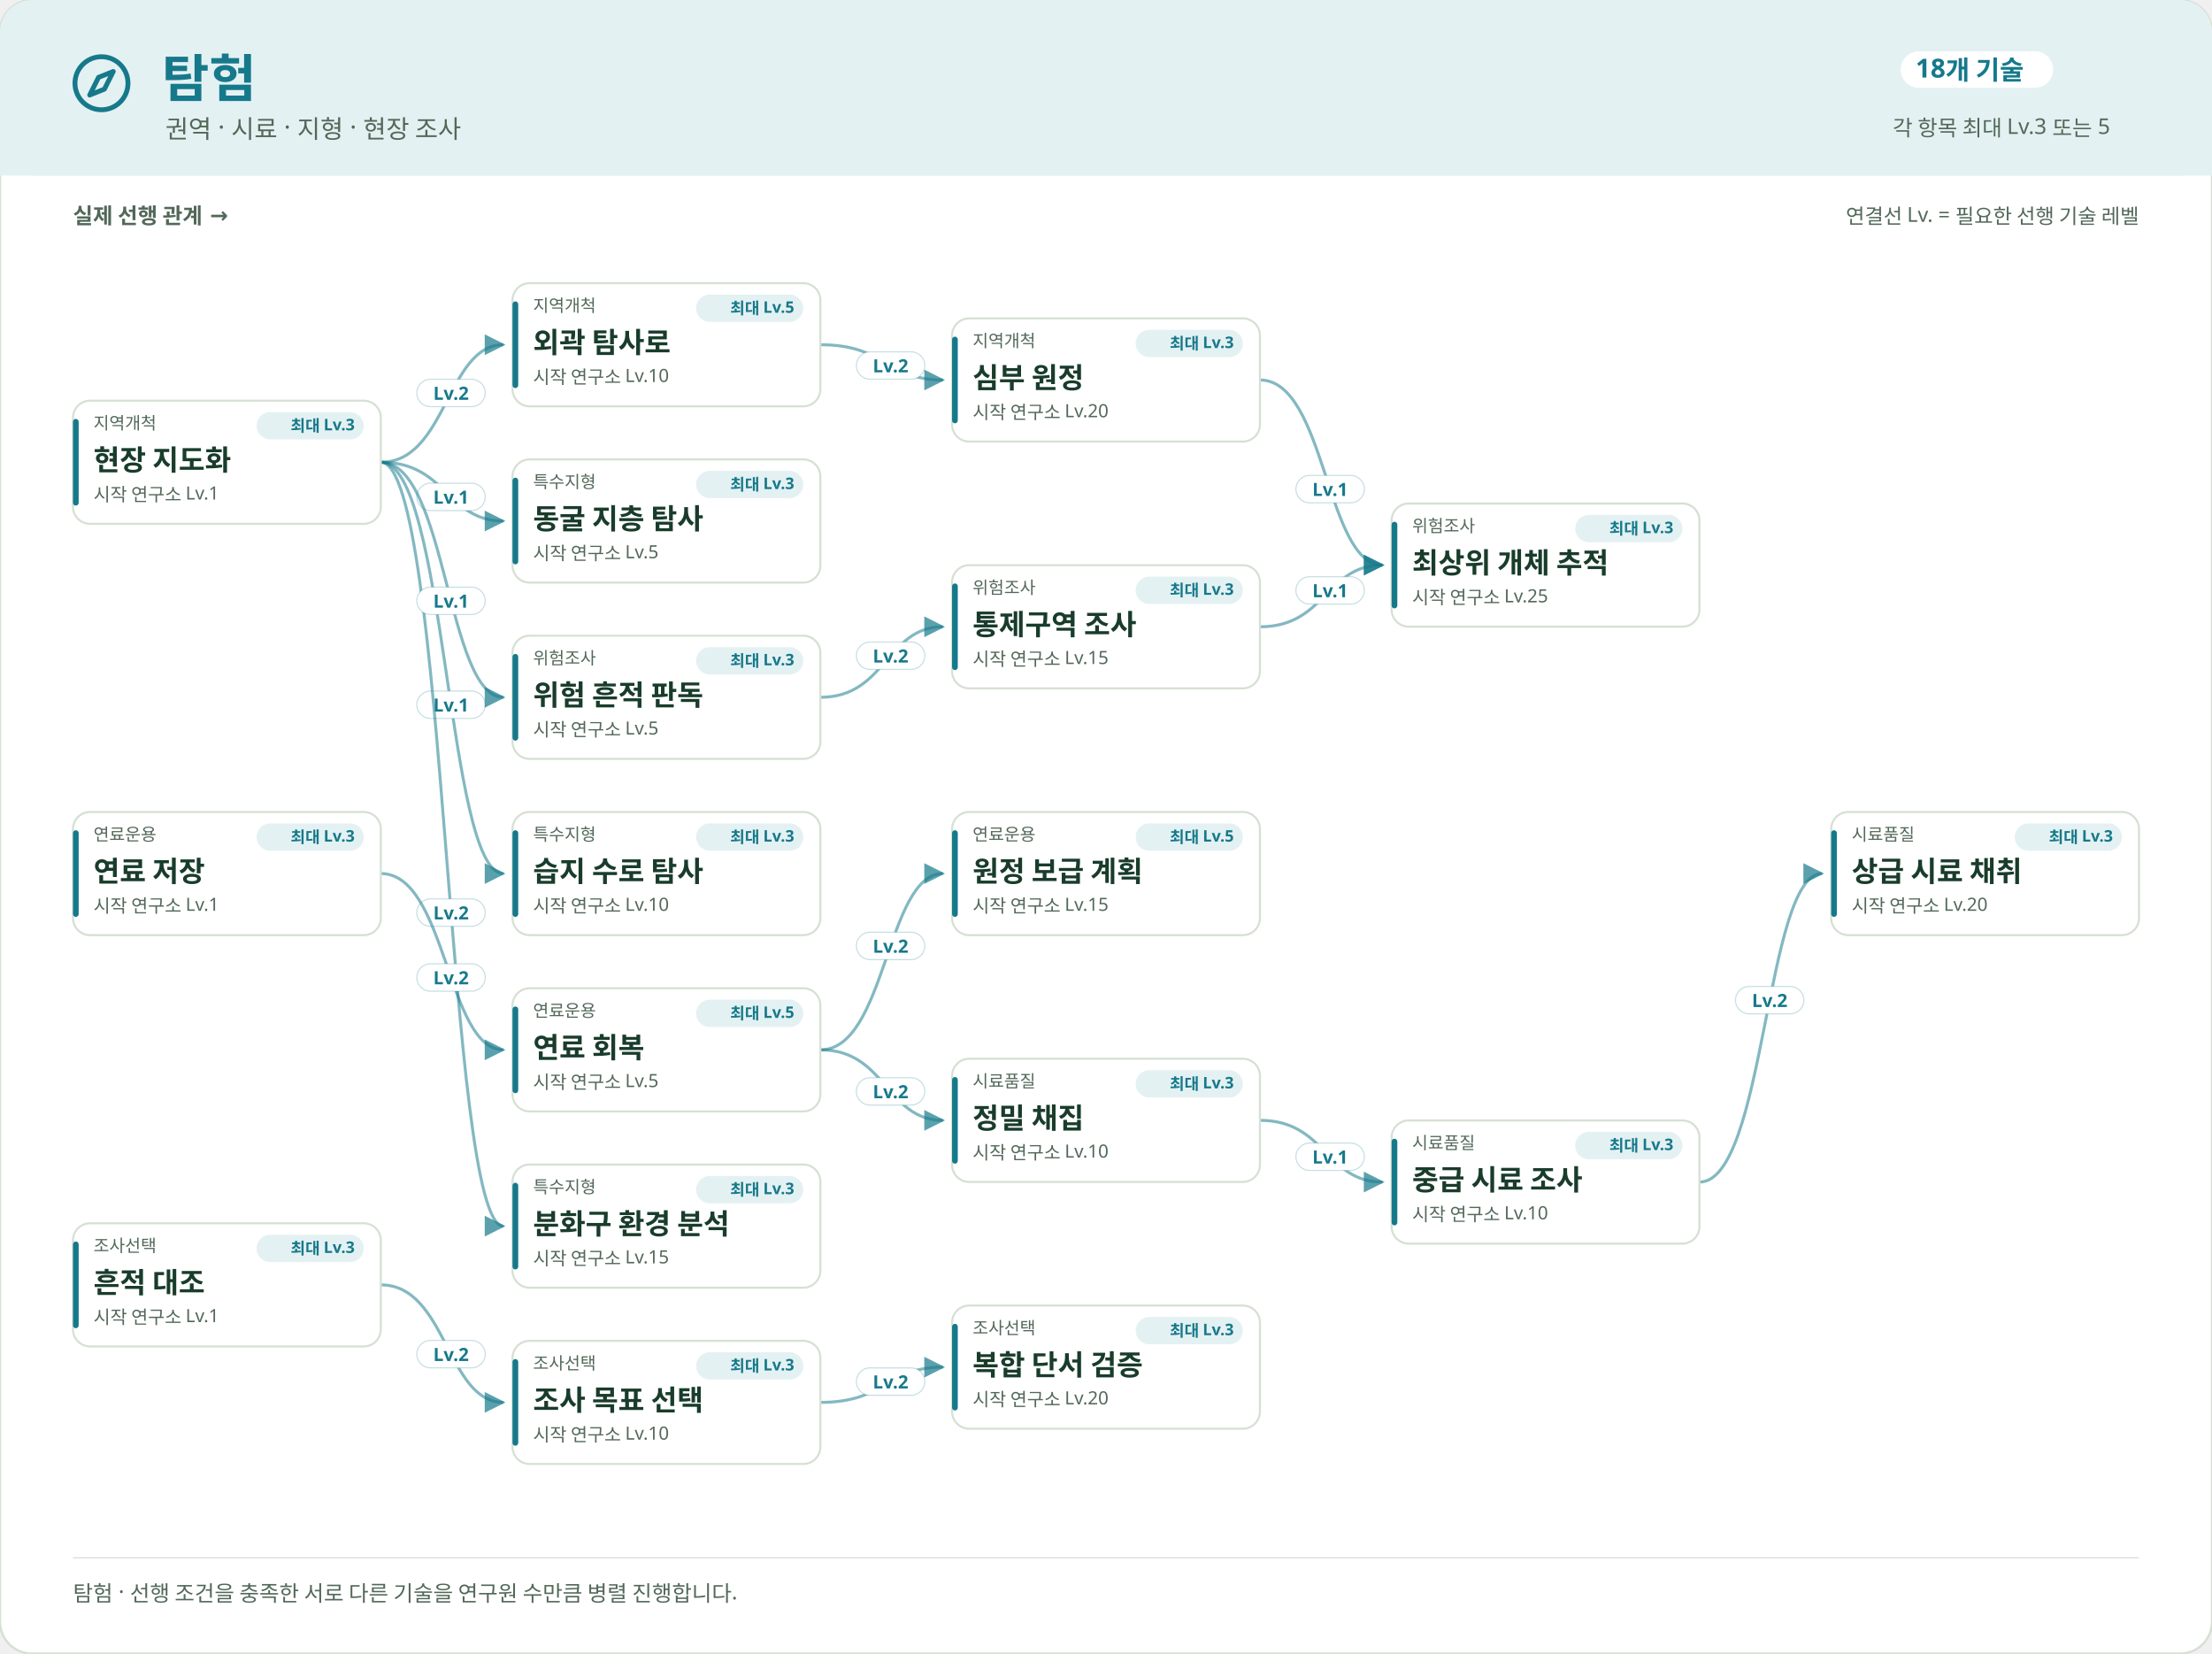
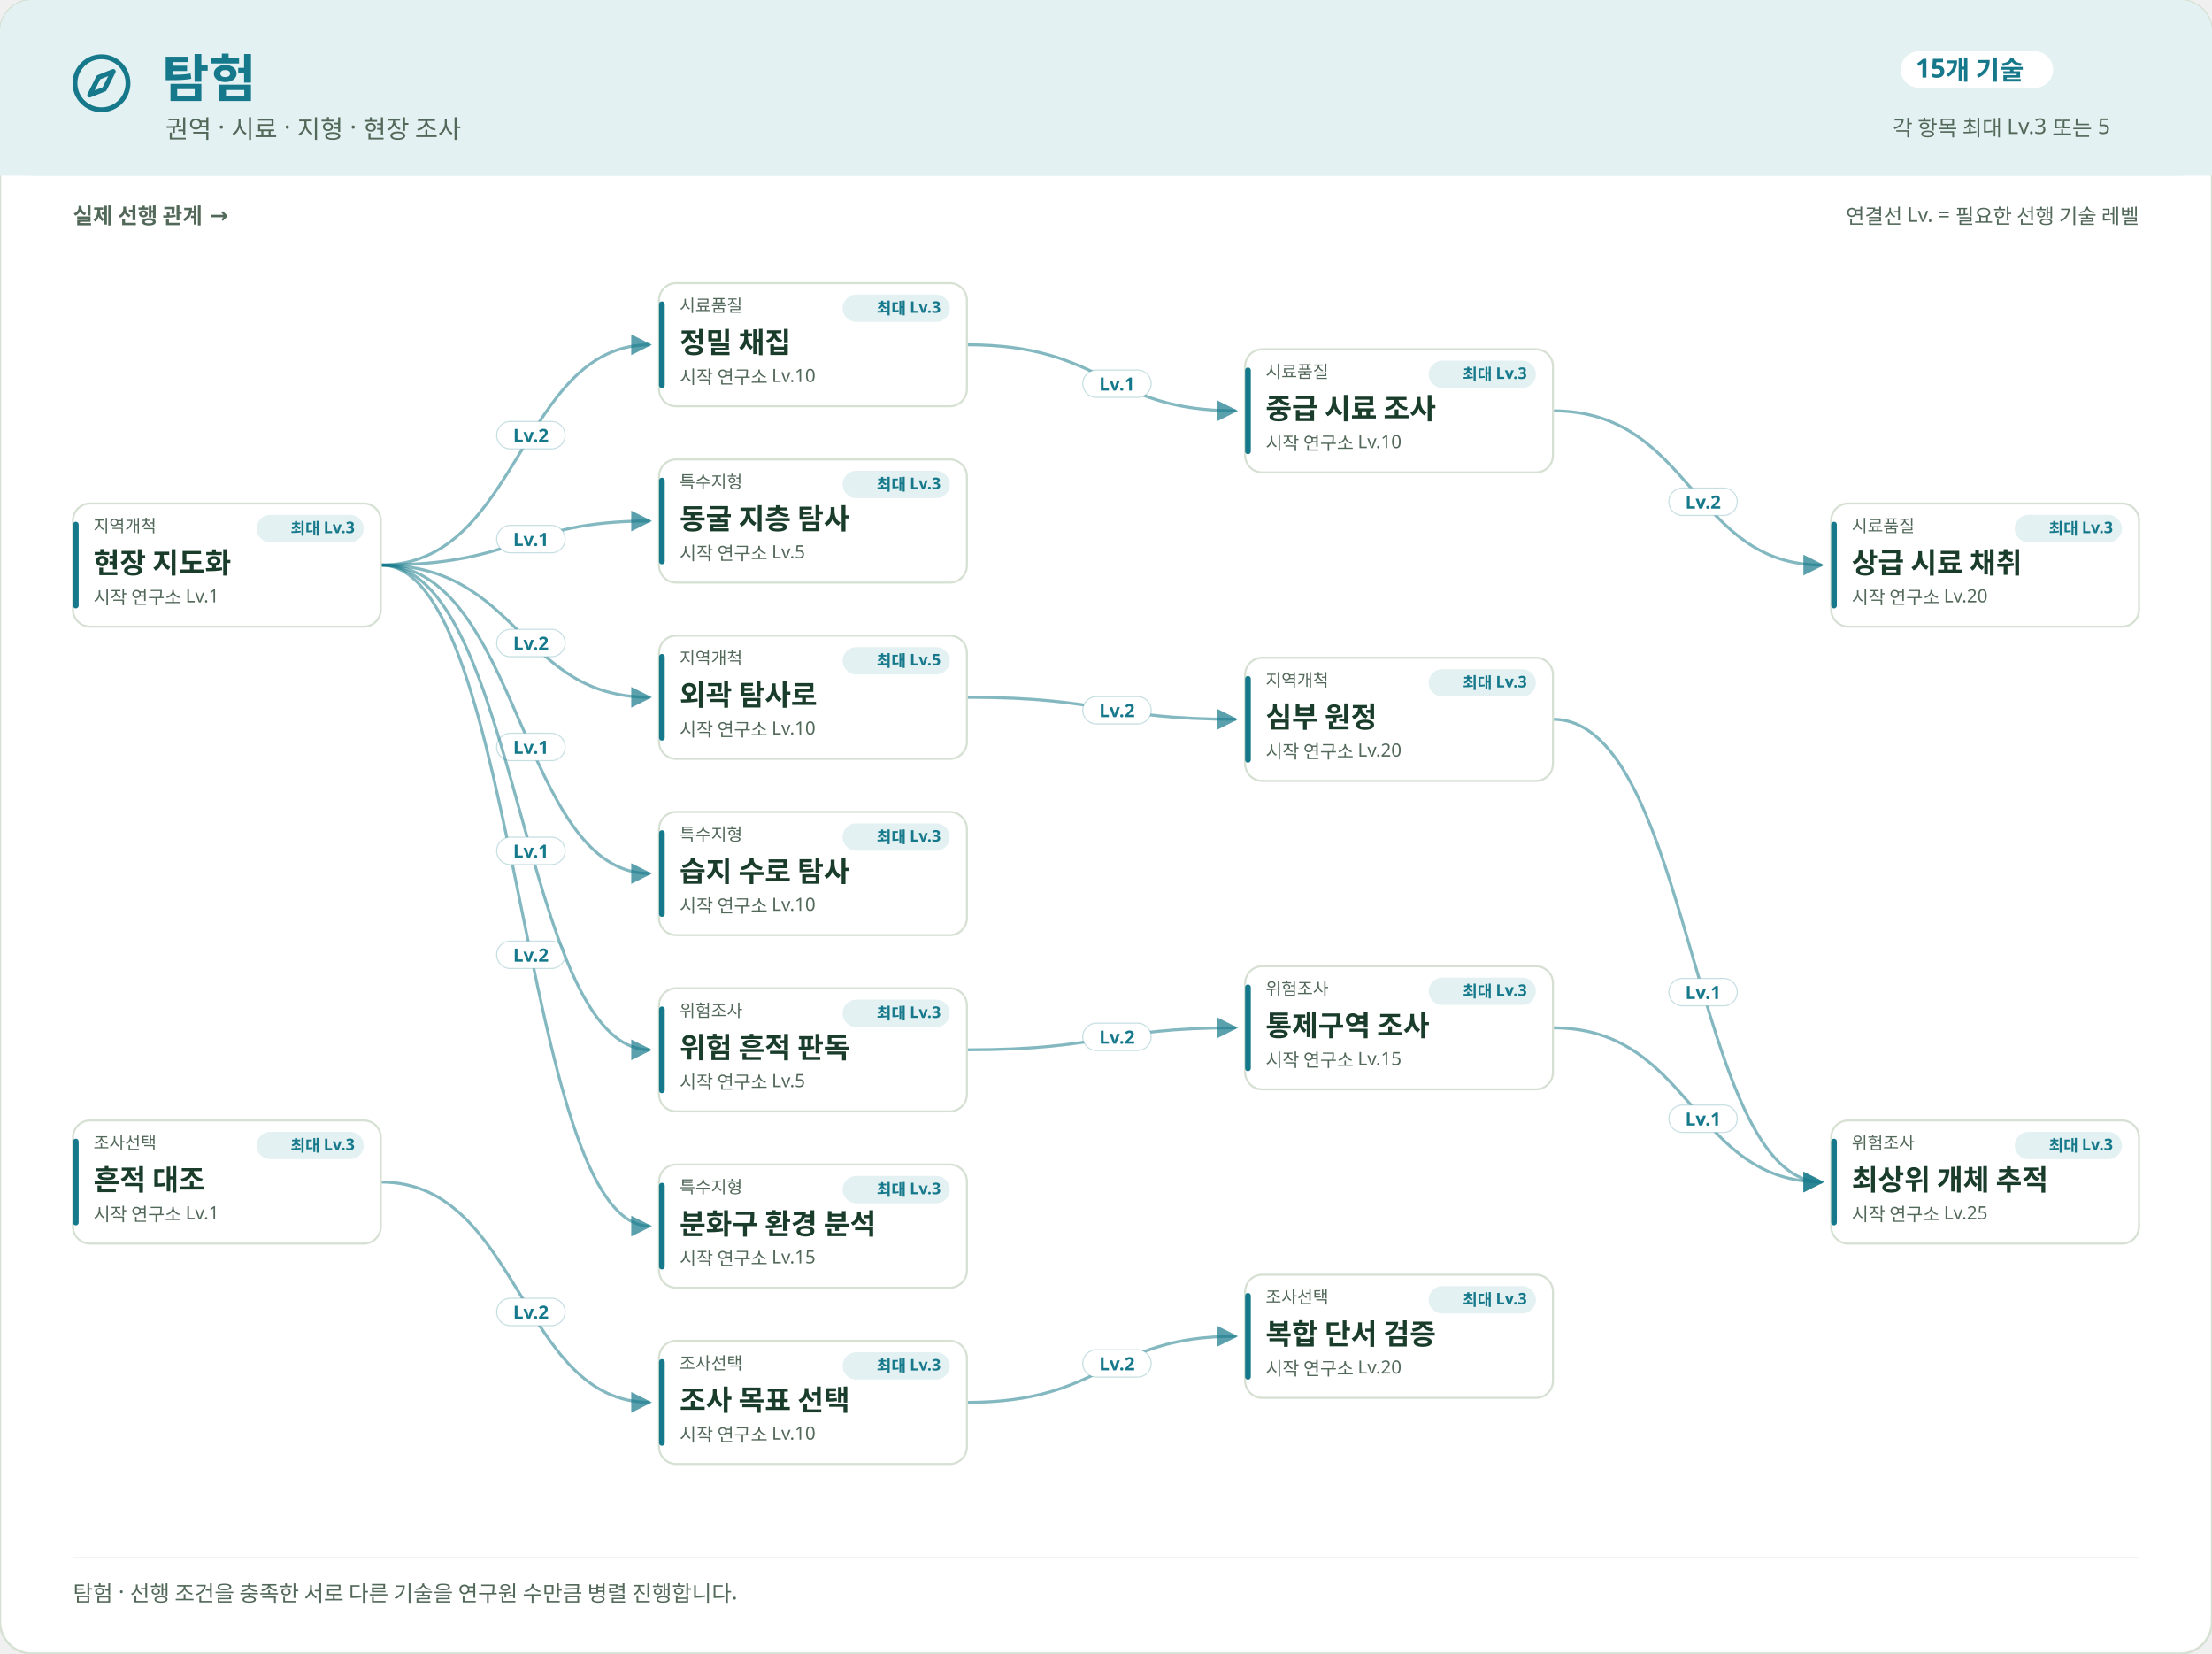
- <svg xmlns="http://www.w3.org/2000/svg" width="1940" height="1450" viewBox="0 0 1940 1450" role="img" aria-label="탐험18개기술선행트리">
+ <svg xmlns="http://www.w3.org/2000/svg" width="1940" height="1450" viewBox="0 0 1940 1450" role="img" aria-label="탐험 15개 기술 선행 트리">
  <style>text{font-family:'Apple SD Gothic Neo','Arial Unicode MS',sans-serif;}</style>
  <defs>
    <marker id="arrow-ops" viewBox="0 0 10 10" refX="9" refY="5" markerWidth="7" markerHeight="7" orient="auto-start-reverse">
      <path d="M0 0 L10 5 L0 10 Z" fill="#A36A14" fill-opacity=".7" />
    </marker>
    <marker id="arrow-care" viewBox="0 0 10 10" refX="9" refY="5" markerWidth="7" markerHeight="7" orient="auto-start-reverse">
      <path d="M0 0 L10 5 L0 10 Z" fill="#327347" fill-opacity=".7" />
    </marker>
    <marker id="arrow-exp" viewBox="0 0 10 10" refX="9" refY="5" markerWidth="7" markerHeight="7" orient="auto-start-reverse">
      <path d="M0 0 L10 5 L0 10 Z" fill="#16798B" fill-opacity=".7" />
    </marker>
    <marker id="arrow-gene" viewBox="0 0 10 10" refX="9" refY="5" markerWidth="7" markerHeight="7" orient="auto-start-reverse">
      <path d="M0 0 L10 5 L0 10 Z" fill="#77519B" fill-opacity=".7" />
    </marker>
  </defs>
  <g id="panel-exp">
    <rect width="1940" height="1450" rx="28" fill="#FFFFFF" stroke="#D6E0D3" stroke-width="2" />
    <rect x="0" y="0" width="1940" height="154" rx="28" fill="#E4F1F2" />
    <rect x="0" y="110" width="1940" height="44" fill="#E4F1F2" />
    <g transform="translate(58,42) scale(2.583333)" fill="none" stroke="#16798B" stroke-width="1.65" stroke-linecap="round" stroke-linejoin="round">
      <circle cx="12" cy="12" r="9" />
      <path d="m16 8-3 6-5 2 3-6 5-2Z" />
    </g>
    <text x="142" y="85" font-size="45" font-weight="700" fill="#16798B">탐험</text>
    <text x="145" y="121" font-size="22" font-weight="500" fill="#526859">권역 · 시료 · 지형 · 현장 조사</text>
    <rect x="1667" y="45" width="133.64" height="32" rx="16" fill="#FFFFFF" />
-     <text x="1680" y="68" font-size="23" font-weight="600" fill="#16798B">18개 기술</text>
+     <text x="1680" y="68" font-size="23" font-weight="600" fill="#16798B">15개 기술</text>
    <text x="1660" y="119" font-size="19" font-weight="500" fill="#526859">각 항목 최대 Lv.3 또는 5</text>
    <text x="64" y="196" font-size="19" font-weight="600" fill="#526859">실제 선행 관계 →</text>
    <text x="1876" y="196" font-size="18" font-weight="400" fill="#526859" text-anchor="end">연결선 Lv. = 필요한 선행 기술 레벨</text>
-     <path data-edge="exp-field-mapping:exp-frontier-routes" d="M334,405.333 C391.75,405.333 391.75,302.286 441.5,302.286" fill="none" stroke="#16798B" stroke-opacity=".53" stroke-width="2.6" marker-end="url(#arrow-exp)" />
+     <path data-edge="exp-field-mapping:exp-frontier-routes" d="M334,495.5 C456,495.5 456,611.429 570,611.429" fill="none" stroke="#16798B" stroke-opacity=".53" stroke-width="2.6" marker-end="url(#arrow-exp)" />
    <g data-edge-label="0">
-       <rect x="365.568" y="332.58" width="60" height="24" rx="12" fill="#FFFFFF" stroke="#16798B" stroke-opacity=".24" />
-       <text x="395.568" y="350.58" font-size="16" font-weight="600" fill="#16798B" text-anchor="middle">Lv.2</text>
-     </g>
-     <path data-edge="exp-frontier-routes:exp-deep-expedition" d="M719.5,302.286 C777.25,302.286 777.25,333.2 827,333.2" fill="none" stroke="#16798B" stroke-opacity=".53" stroke-width="2.6" marker-end="url(#arrow-exp)" />
+       <rect x="435.628" y="551.848" width="60" height="24" rx="12" fill="#FFFFFF" stroke="#16798B" stroke-opacity=".24" />
+       <text x="465.628" y="569.848" font-size="16" font-weight="600" fill="#16798B" text-anchor="middle">Lv.2</text>
+     </g>
+     <path data-edge="exp-frontier-routes:exp-deep-expedition" d="M848,611.429 C970,611.429 970,630.75 1084,630.75" fill="none" stroke="#16798B" stroke-opacity=".53" stroke-width="2.6" marker-end="url(#arrow-exp)" />
    <g data-edge-label="1">
-       <rect x="751.068" y="308.512" width="60" height="24" rx="12" fill="#FFFFFF" stroke="#16798B" stroke-opacity=".24" />
-       <text x="781.068" y="326.512" font-size="16" font-weight="600" fill="#16798B" text-anchor="middle">Lv.2</text>
-     </g>
-     <path data-edge="exp-recovery:exp-collection" d="M719.5,920.571 C777.25,920.571 777.25,982.4 827,982.4" fill="none" stroke="#16798B" stroke-opacity=".53" stroke-width="2.6" marker-end="url(#arrow-exp)" />
+       <rect x="949.628" y="610.82" width="60" height="24" rx="12" fill="#FFFFFF" stroke="#16798B" stroke-opacity=".24" />
+       <text x="979.628" y="628.82" font-size="16" font-weight="600" fill="#16798B" text-anchor="middle">Lv.2</text>
+     </g>
+     <path data-edge="exp-field-mapping:exp-collection" d="M334,495.5 C456,495.5 456,302.286 570,302.286" fill="none" stroke="#16798B" stroke-opacity=".53" stroke-width="2.6" marker-end="url(#arrow-exp)" />
    <g data-edge-label="2">
-       <rect x="751.068" y="945.024" width="60" height="24" rx="12" fill="#FFFFFF" stroke="#16798B" stroke-opacity=".24" />
-       <text x="781.068" y="963.024" font-size="16" font-weight="600" fill="#16798B" text-anchor="middle">Lv.2</text>
-     </g>
-     <path data-edge="exp-collection:exp-quality-survey" d="M1105,982.4 C1162.75,982.4 1162.75,1036.5 1212.5,1036.5" fill="none" stroke="#16798B" stroke-opacity=".53" stroke-width="2.6" marker-end="url(#arrow-exp)" />
+       <rect x="435.628" y="369.587" width="60" height="24" rx="12" fill="#FFFFFF" stroke="#16798B" stroke-opacity=".24" />
+       <text x="465.628" y="387.587" font-size="16" font-weight="600" fill="#16798B" text-anchor="middle">Lv.2</text>
+     </g>
+     <path data-edge="exp-collection:exp-quality-survey" d="M848,302.286 C970,302.286 970,360.25 1084,360.25" fill="none" stroke="#16798B" stroke-opacity=".53" stroke-width="2.6" marker-end="url(#arrow-exp)" />
    <g data-edge-label="3">
-       <rect x="1136.568" y="1002.296" width="60" height="24" rx="12" fill="#FFFFFF" stroke="#16798B" stroke-opacity=".24" />
-       <text x="1166.568" y="1020.296" font-size="16" font-weight="600" fill="#16798B" text-anchor="middle">Lv.1</text>
-     </g>
-     <path data-edge="exp-quality-survey:exp-highgrade-sampling" d="M1490.5,1036.5 C1548.25,1036.5 1548.25,766 1598,766" fill="none" stroke="#16798B" stroke-opacity=".53" stroke-width="2.6" marker-end="url(#arrow-exp)" />
+       <rect x="949.628" y="324.46" width="60" height="24" rx="12" fill="#FFFFFF" stroke="#16798B" stroke-opacity=".24" />
+       <text x="979.628" y="342.46" font-size="16" font-weight="600" fill="#16798B" text-anchor="middle">Lv.1</text>
+     </g>
+     <path data-edge="exp-quality-survey:exp-highgrade-sampling" d="M1362,360.25 C1484,360.25 1484,495.5 1598,495.5" fill="none" stroke="#16798B" stroke-opacity=".53" stroke-width="2.6" marker-end="url(#arrow-exp)" />
    <g data-edge-label="4">
-       <rect x="1522.068" y="865.022" width="60" height="24" rx="12" fill="#FFFFFF" stroke="#16798B" stroke-opacity=".24" />
-       <text x="1552.068" y="883.022" font-size="16" font-weight="600" fill="#16798B" text-anchor="middle">Lv.2</text>
-     </g>
-     <path data-edge="exp-field-mapping:exp-cave-strata" d="M334,405.333 C391.75,405.333 391.75,456.857 441.5,456.857" fill="none" stroke="#16798B" stroke-opacity=".53" stroke-width="2.6" marker-end="url(#arrow-exp)" />
+       <rect x="1463.628" y="427.989" width="60" height="24" rx="12" fill="#FFFFFF" stroke="#16798B" stroke-opacity=".24" />
+       <text x="1493.628" y="445.989" font-size="16" font-weight="600" fill="#16798B" text-anchor="middle">Lv.2</text>
+     </g>
+     <path data-edge="exp-field-mapping:exp-cave-strata" d="M334,495.5 C456,495.5 456,456.857 570,456.857" fill="none" stroke="#16798B" stroke-opacity=".53" stroke-width="2.6" marker-end="url(#arrow-exp)" />
    <g data-edge-label="5">
-       <rect x="365.568" y="423.71" width="60" height="24" rx="12" fill="#FFFFFF" stroke="#16798B" stroke-opacity=".24" />
-       <text x="395.568" y="441.71" font-size="16" font-weight="600" fill="#16798B" text-anchor="middle">Lv.1</text>
-     </g>
-     <path data-edge="exp-field-mapping:exp-wetland-crossing" d="M334,405.333 C391.75,405.333 391.75,766 441.5,766" fill="none" stroke="#16798B" stroke-opacity=".53" stroke-width="2.6" marker-end="url(#arrow-exp)" />
+       <rect x="435.628" y="460.717" width="60" height="24" rx="12" fill="#FFFFFF" stroke="#16798B" stroke-opacity=".24" />
+       <text x="465.628" y="478.717" font-size="16" font-weight="600" fill="#16798B" text-anchor="middle">Lv.1</text>
+     </g>
+     <path data-edge="exp-field-mapping:exp-wetland-crossing" d="M334,495.5 C456,495.5 456,766 570,766" fill="none" stroke="#16798B" stroke-opacity=".53" stroke-width="2.6" marker-end="url(#arrow-exp)" />
    <g data-edge-label="6">
-       <rect x="365.568" y="605.971" width="60" height="24" rx="12" fill="#FFFFFF" stroke="#16798B" stroke-opacity=".24" />
-       <text x="395.568" y="623.971" font-size="16" font-weight="600" fill="#16798B" text-anchor="middle">Lv.1</text>
-     </g>
-     <path data-edge="exp-field-mapping:exp-crater-reading" d="M334,405.333 C391.75,405.333 391.75,1075.143 441.5,1075.143" fill="none" stroke="#16798B" stroke-opacity=".53" stroke-width="2.6" marker-end="url(#arrow-exp)" />
+       <rect x="435.628" y="642.978" width="60" height="24" rx="12" fill="#FFFFFF" stroke="#16798B" stroke-opacity=".24" />
+       <text x="465.628" y="660.978" font-size="16" font-weight="600" fill="#16798B" text-anchor="middle">Lv.1</text>
+     </g>
+     <path data-edge="exp-field-mapping:exp-crater-reading" d="M334,495.5 C456,495.5 456,1075.143 570,1075.143" fill="none" stroke="#16798B" stroke-opacity=".53" stroke-width="2.6" marker-end="url(#arrow-exp)" />
    <g data-edge-label="7">
-       <rect x="365.568" y="788.232" width="60" height="24" rx="12" fill="#FFFFFF" stroke="#16798B" stroke-opacity=".24" />
-       <text x="395.568" y="806.232" font-size="16" font-weight="600" fill="#16798B" text-anchor="middle">Lv.2</text>
-     </g>
-     <path data-edge="exp-field-mapping:exp-risk-reading" d="M334,405.333 C391.75,405.333 391.75,611.429 441.5,611.429" fill="none" stroke="#16798B" stroke-opacity=".53" stroke-width="2.6" marker-end="url(#arrow-exp)" />
+       <rect x="435.628" y="825.239" width="60" height="24" rx="12" fill="#FFFFFF" stroke="#16798B" stroke-opacity=".24" />
+       <text x="465.628" y="843.239" font-size="16" font-weight="600" fill="#16798B" text-anchor="middle">Lv.2</text>
+     </g>
+     <path data-edge="exp-field-mapping:exp-risk-reading" d="M334,495.5 C456,495.5 456,920.571 570,920.571" fill="none" stroke="#16798B" stroke-opacity=".53" stroke-width="2.6" marker-end="url(#arrow-exp)" />
    <g data-edge-label="8">
-       <rect x="365.568" y="514.84" width="60" height="24" rx="12" fill="#FFFFFF" stroke="#16798B" stroke-opacity=".24" />
-       <text x="395.568" y="532.84" font-size="16" font-weight="600" fill="#16798B" text-anchor="middle">Lv.1</text>
-     </g>
-     <path data-edge="exp-risk-reading:exp-ruin-containment" d="M719.5,611.429 C777.25,611.429 777.25,549.6 827,549.6" fill="none" stroke="#16798B" stroke-opacity=".53" stroke-width="2.6" marker-end="url(#arrow-exp)" />
+       <rect x="435.628" y="734.109" width="60" height="24" rx="12" fill="#FFFFFF" stroke="#16798B" stroke-opacity=".24" />
+       <text x="465.628" y="752.109" font-size="16" font-weight="600" fill="#16798B" text-anchor="middle">Lv.1</text>
+     </g>
+     <path data-edge="exp-risk-reading:exp-ruin-containment" d="M848,920.571 C970,920.571 970,901.25 1084,901.25" fill="none" stroke="#16798B" stroke-opacity=".53" stroke-width="2.6" marker-end="url(#arrow-exp)" />
    <g data-edge-label="9">
-       <rect x="751.068" y="562.976" width="60" height="24" rx="12" fill="#FFFFFF" stroke="#16798B" stroke-opacity=".24" />
-       <text x="781.068" y="580.976" font-size="16" font-weight="600" fill="#16798B" text-anchor="middle">Lv.2</text>
-     </g>
-     <path data-edge="exp-ruin-containment:exp-apex-tracking" d="M1105,549.6 C1162.75,549.6 1162.75,495.5 1212.5,495.5" fill="none" stroke="#16798B" stroke-opacity=".53" stroke-width="2.6" marker-end="url(#arrow-exp)" />
+       <rect x="949.628" y="897.18" width="60" height="24" rx="12" fill="#FFFFFF" stroke="#16798B" stroke-opacity=".24" />
+       <text x="979.628" y="915.18" font-size="16" font-weight="600" fill="#16798B" text-anchor="middle">Lv.2</text>
+     </g>
+     <path data-edge="exp-ruin-containment:exp-apex-tracking" d="M1362,901.25 C1484,901.25 1484,1036.5 1598,1036.5" fill="none" stroke="#16798B" stroke-opacity=".53" stroke-width="2.6" marker-end="url(#arrow-exp)" />
    <g data-edge-label="10">
-       <rect x="1136.568" y="505.704" width="60" height="24" rx="12" fill="#FFFFFF" stroke="#16798B" stroke-opacity=".24" />
-       <text x="1166.568" y="523.704" font-size="16" font-weight="600" fill="#16798B" text-anchor="middle">Lv.1</text>
-     </g>
-     <path data-edge="exp-deep-expedition:exp-apex-tracking" d="M1105,333.2 C1162.75,333.2 1162.75,495.5 1212.5,495.5" fill="none" stroke="#16798B" stroke-opacity=".53" stroke-width="2.6" marker-end="url(#arrow-exp)" />
+       <rect x="1463.628" y="968.989" width="60" height="24" rx="12" fill="#FFFFFF" stroke="#16798B" stroke-opacity=".24" />
+       <text x="1493.628" y="986.989" font-size="16" font-weight="600" fill="#16798B" text-anchor="middle">Lv.1</text>
+     </g>
+     <path data-edge="exp-deep-expedition:exp-apex-tracking" d="M1362,630.75 C1484,630.75 1484,1036.5 1598,1036.5" fill="none" stroke="#16798B" stroke-opacity=".53" stroke-width="2.6" marker-end="url(#arrow-exp)" />
    <g data-edge-label="11">
-       <rect x="1136.568" y="416.887" width="60" height="24" rx="12" fill="#FFFFFF" stroke="#16798B" stroke-opacity=".24" />
-       <text x="1166.568" y="434.887" font-size="16" font-weight="600" fill="#16798B" text-anchor="middle">Lv.1</text>
-     </g>
-     <path data-edge="exp-tank:exp-recovery" d="M334,766 C391.75,766 391.75,920.571 441.5,920.571" fill="none" stroke="#16798B" stroke-opacity=".53" stroke-width="2.6" marker-end="url(#arrow-exp)" />
+       <rect x="1463.628" y="857.967" width="60" height="24" rx="12" fill="#FFFFFF" stroke="#16798B" stroke-opacity=".24" />
+       <text x="1493.628" y="875.967" font-size="16" font-weight="600" fill="#16798B" text-anchor="middle">Lv.1</text>
+     </g>
+     <path data-edge="exp-clue-comparison:exp-objective-choice" d="M334,1036.5 C456,1036.5 456,1229.714 570,1229.714" fill="none" stroke="#16798B" stroke-opacity=".53" stroke-width="2.6" marker-end="url(#arrow-exp)" />
    <g data-edge-label="12">
-       <rect x="365.568" y="845.13" width="60" height="24" rx="12" fill="#FFFFFF" stroke="#16798B" stroke-opacity=".24" />
-       <text x="395.568" y="863.13" font-size="16" font-weight="600" fill="#16798B" text-anchor="middle">Lv.2</text>
-     </g>
-     <path data-edge="exp-recovery:exp-expedition-supply" d="M719.5,920.571 C777.25,920.571 777.25,766 827,766" fill="none" stroke="#16798B" stroke-opacity=".53" stroke-width="2.6" marker-end="url(#arrow-exp)" />
+       <rect x="435.628" y="1138.413" width="60" height="24" rx="12" fill="#FFFFFF" stroke="#16798B" stroke-opacity=".24" />
+       <text x="465.628" y="1156.413" font-size="16" font-weight="600" fill="#16798B" text-anchor="middle">Lv.2</text>
+     </g>
+     <path data-edge="exp-objective-choice:exp-evidence-validation" d="M848,1229.714 C970,1229.714 970,1171.75 1084,1171.75" fill="none" stroke="#16798B" stroke-opacity=".53" stroke-width="2.6" marker-end="url(#arrow-exp)" />
    <g data-edge-label="13">
-       <rect x="751.068" y="817.441" width="60" height="24" rx="12" fill="#FFFFFF" stroke="#16798B" stroke-opacity=".24" />
-       <text x="781.068" y="835.441" font-size="16" font-weight="600" fill="#16798B" text-anchor="middle">Lv.2</text>
-     </g>
-     <path data-edge="exp-clue-comparison:exp-objective-choice" d="M334,1126.667 C391.75,1126.667 391.75,1229.714 441.5,1229.714" fill="none" stroke="#16798B" stroke-opacity=".53" stroke-width="2.6" marker-end="url(#arrow-exp)" />
-     <g data-edge-label="14">
-       <rect x="365.568" y="1175.42" width="60" height="24" rx="12" fill="#FFFFFF" stroke="#16798B" stroke-opacity=".24" />
-       <text x="395.568" y="1193.42" font-size="16" font-weight="600" fill="#16798B" text-anchor="middle">Lv.2</text>
-     </g>
-     <path data-edge="exp-objective-choice:exp-evidence-validation" d="M719.5,1229.714 C777.25,1229.714 777.25,1198.8 827,1198.8" fill="none" stroke="#16798B" stroke-opacity=".53" stroke-width="2.6" marker-end="url(#arrow-exp)" />
-     <g data-edge-label="15">
-       <rect x="751.068" y="1199.488" width="60" height="24" rx="12" fill="#FFFFFF" stroke="#16798B" stroke-opacity=".24" />
-       <text x="781.068" y="1217.488" font-size="16" font-weight="600" fill="#16798B" text-anchor="middle">Lv.2</text>
+       <rect x="949.628" y="1183.54" width="60" height="24" rx="12" fill="#FFFFFF" stroke="#16798B" stroke-opacity=".24" />
+       <text x="979.628" y="1201.54" font-size="16" font-weight="600" fill="#16798B" text-anchor="middle">Lv.2</text>
    </g>
    <g data-node="exp-field-mapping">
-       <rect x="64" y="351.333" width="270" height="108" rx="15" fill="#FFFFFF" stroke="#D6E0D3" stroke-width="1.8" />
-       <rect x="64" y="367.333" width="5" height="76" rx="2.5" fill="#16798B" />
-       <text x="82" y="376.333" font-size="15" font-weight="500" fill="#526859">지역개척</text>
-       <rect x="225" y="361.333" width="94" height="24" rx="12" fill="#E4F1F2" />
-       <text x="283" y="378.333" font-size="14" font-weight="600" fill="#16798B" text-anchor="middle">최대 Lv.3</text>
-       <text x="82" y="412.333" font-size="25" font-weight="650" fill="#193C2B">현장 지도화</text>
-       <text x="82" y="439.333" font-size="16" font-weight="400" fill="#526859">시작 연구소 Lv.1</text>
+       <rect x="64" y="441.5" width="270" height="108" rx="15" fill="#FFFFFF" stroke="#D6E0D3" stroke-width="1.8" />
+       <rect x="64" y="457.5" width="5" height="76" rx="2.5" fill="#16798B" />
+       <text x="82" y="466.5" font-size="15" font-weight="500" fill="#526859">지역개척</text>
+       <rect x="225" y="451.5" width="94" height="24" rx="12" fill="#E4F1F2" />
+       <text x="283" y="468.5" font-size="14" font-weight="600" fill="#16798B" text-anchor="middle">최대 Lv.3</text>
+       <text x="82" y="502.5" font-size="25" font-weight="650" fill="#193C2B">현장 지도화</text>
+       <text x="82" y="529.5" font-size="16" font-weight="400" fill="#526859">시작 연구소 Lv.1</text>
    </g>
    <g data-node="exp-frontier-routes">
-       <rect x="449.5" y="248.286" width="270" height="108" rx="15" fill="#FFFFFF" stroke="#D6E0D3" stroke-width="1.8" />
-       <rect x="449.5" y="264.286" width="5" height="76" rx="2.5" fill="#16798B" />
-       <text x="467.5" y="273.286" font-size="15" font-weight="500" fill="#526859">지역개척</text>
-       <rect x="610.5" y="258.286" width="94" height="24" rx="12" fill="#E4F1F2" />
-       <text x="668.5" y="275.286" font-size="14" font-weight="600" fill="#16798B" text-anchor="middle">최대 Lv.5</text>
-       <text x="467.5" y="309.286" font-size="25" font-weight="650" fill="#193C2B">외곽 탐사로</text>
-       <text x="467.5" y="336.286" font-size="16" font-weight="400" fill="#526859">시작 연구소 Lv.10</text>
+       <rect x="578" y="557.429" width="270" height="108" rx="15" fill="#FFFFFF" stroke="#D6E0D3" stroke-width="1.8" />
+       <rect x="578" y="573.429" width="5" height="76" rx="2.5" fill="#16798B" />
+       <text x="596" y="582.429" font-size="15" font-weight="500" fill="#526859">지역개척</text>
+       <rect x="739" y="567.429" width="94" height="24" rx="12" fill="#E4F1F2" />
+       <text x="797" y="584.429" font-size="14" font-weight="600" fill="#16798B" text-anchor="middle">최대 Lv.5</text>
+       <text x="596" y="618.429" font-size="25" font-weight="650" fill="#193C2B">외곽 탐사로</text>
+       <text x="596" y="645.429" font-size="16" font-weight="400" fill="#526859">시작 연구소 Lv.10</text>
    </g>
    <g data-node="exp-deep-expedition">
-       <rect x="835" y="279.2" width="270" height="108" rx="15" fill="#FFFFFF" stroke="#D6E0D3" stroke-width="1.8" />
-       <rect x="835" y="295.2" width="5" height="76" rx="2.5" fill="#16798B" />
-       <text x="853" y="304.2" font-size="15" font-weight="500" fill="#526859">지역개척</text>
-       <rect x="996" y="289.2" width="94" height="24" rx="12" fill="#E4F1F2" />
-       <text x="1054" y="306.2" font-size="14" font-weight="600" fill="#16798B" text-anchor="middle">최대 Lv.3</text>
-       <text x="853" y="340.2" font-size="25" font-weight="650" fill="#193C2B">심부 원정</text>
-       <text x="853" y="367.2" font-size="16" font-weight="400" fill="#526859">시작 연구소 Lv.20</text>
+       <rect x="1092" y="576.75" width="270" height="108" rx="15" fill="#FFFFFF" stroke="#D6E0D3" stroke-width="1.8" />
+       <rect x="1092" y="592.75" width="5" height="76" rx="2.5" fill="#16798B" />
+       <text x="1110" y="601.75" font-size="15" font-weight="500" fill="#526859">지역개척</text>
+       <rect x="1253" y="586.75" width="94" height="24" rx="12" fill="#E4F1F2" />
+       <text x="1311" y="603.75" font-size="14" font-weight="600" fill="#16798B" text-anchor="middle">최대 Lv.3</text>
+       <text x="1110" y="637.75" font-size="25" font-weight="650" fill="#193C2B">심부 원정</text>
+       <text x="1110" y="664.75" font-size="16" font-weight="400" fill="#526859">시작 연구소 Lv.20</text>
    </g>
    <g data-node="exp-collection">
-       <rect x="835" y="928.4" width="270" height="108" rx="15" fill="#FFFFFF" stroke="#D6E0D3" stroke-width="1.8" />
-       <rect x="835" y="944.4" width="5" height="76" rx="2.5" fill="#16798B" />
-       <text x="853" y="953.4" font-size="15" font-weight="500" fill="#526859">시료품질</text>
-       <rect x="996" y="938.4" width="94" height="24" rx="12" fill="#E4F1F2" />
-       <text x="1054" y="955.4" font-size="14" font-weight="600" fill="#16798B" text-anchor="middle">최대 Lv.3</text>
-       <text x="853" y="989.4" font-size="25" font-weight="650" fill="#193C2B">정밀 채집</text>
-       <text x="853" y="1016.4" font-size="16" font-weight="400" fill="#526859">시작 연구소 Lv.10</text>
+       <rect x="578" y="248.286" width="270" height="108" rx="15" fill="#FFFFFF" stroke="#D6E0D3" stroke-width="1.8" />
+       <rect x="578" y="264.286" width="5" height="76" rx="2.5" fill="#16798B" />
+       <text x="596" y="273.286" font-size="15" font-weight="500" fill="#526859">시료품질</text>
+       <rect x="739" y="258.286" width="94" height="24" rx="12" fill="#E4F1F2" />
+       <text x="797" y="275.286" font-size="14" font-weight="600" fill="#16798B" text-anchor="middle">최대 Lv.3</text>
+       <text x="596" y="309.286" font-size="25" font-weight="650" fill="#193C2B">정밀 채집</text>
+       <text x="596" y="336.286" font-size="16" font-weight="400" fill="#526859">시작 연구소 Lv.10</text>
    </g>
    <g data-node="exp-quality-survey">
-       <rect x="1220.5" y="982.5" width="270" height="108" rx="15" fill="#FFFFFF" stroke="#D6E0D3" stroke-width="1.8" />
-       <rect x="1220.5" y="998.5" width="5" height="76" rx="2.5" fill="#16798B" />
-       <text x="1238.5" y="1007.5" font-size="15" font-weight="500" fill="#526859">시료품질</text>
-       <rect x="1381.5" y="992.5" width="94" height="24" rx="12" fill="#E4F1F2" />
-       <text x="1439.5" y="1009.5" font-size="14" font-weight="600" fill="#16798B" text-anchor="middle">최대 Lv.3</text>
-       <text x="1238.5" y="1043.5" font-size="25" font-weight="650" fill="#193C2B">중급 시료 조사</text>
-       <text x="1238.5" y="1070.5" font-size="16" font-weight="400" fill="#526859">시작 연구소 Lv.10</text>
+       <rect x="1092" y="306.25" width="270" height="108" rx="15" fill="#FFFFFF" stroke="#D6E0D3" stroke-width="1.8" />
+       <rect x="1092" y="322.25" width="5" height="76" rx="2.5" fill="#16798B" />
+       <text x="1110" y="331.25" font-size="15" font-weight="500" fill="#526859">시료품질</text>
+       <rect x="1253" y="316.25" width="94" height="24" rx="12" fill="#E4F1F2" />
+       <text x="1311" y="333.25" font-size="14" font-weight="600" fill="#16798B" text-anchor="middle">최대 Lv.3</text>
+       <text x="1110" y="367.25" font-size="25" font-weight="650" fill="#193C2B">중급 시료 조사</text>
+       <text x="1110" y="394.25" font-size="16" font-weight="400" fill="#526859">시작 연구소 Lv.10</text>
    </g>
    <g data-node="exp-highgrade-sampling">
-       <rect x="1606" y="712" width="270" height="108" rx="15" fill="#FFFFFF" stroke="#D6E0D3" stroke-width="1.8" />
-       <rect x="1606" y="728" width="5" height="76" rx="2.5" fill="#16798B" />
-       <text x="1624" y="737" font-size="15" font-weight="500" fill="#526859">시료품질</text>
-       <rect x="1767" y="722" width="94" height="24" rx="12" fill="#E4F1F2" />
-       <text x="1825" y="739" font-size="14" font-weight="600" fill="#16798B" text-anchor="middle">최대 Lv.3</text>
-       <text x="1624" y="773" font-size="25" font-weight="650" fill="#193C2B">상급 시료 채취</text>
-       <text x="1624" y="800" font-size="16" font-weight="400" fill="#526859">시작 연구소 Lv.20</text>
+       <rect x="1606" y="441.5" width="270" height="108" rx="15" fill="#FFFFFF" stroke="#D6E0D3" stroke-width="1.8" />
+       <rect x="1606" y="457.5" width="5" height="76" rx="2.5" fill="#16798B" />
+       <text x="1624" y="466.5" font-size="15" font-weight="500" fill="#526859">시료품질</text>
+       <rect x="1767" y="451.5" width="94" height="24" rx="12" fill="#E4F1F2" />
+       <text x="1825" y="468.5" font-size="14" font-weight="600" fill="#16798B" text-anchor="middle">최대 Lv.3</text>
+       <text x="1624" y="502.5" font-size="25" font-weight="650" fill="#193C2B">상급 시료 채취</text>
+       <text x="1624" y="529.5" font-size="16" font-weight="400" fill="#526859">시작 연구소 Lv.20</text>
    </g>
    <g data-node="exp-cave-strata">
-       <rect x="449.5" y="402.857" width="270" height="108" rx="15" fill="#FFFFFF" stroke="#D6E0D3" stroke-width="1.8" />
-       <rect x="449.5" y="418.857" width="5" height="76" rx="2.5" fill="#16798B" />
-       <text x="467.5" y="427.857" font-size="15" font-weight="500" fill="#526859">특수지형</text>
-       <rect x="610.5" y="412.857" width="94" height="24" rx="12" fill="#E4F1F2" />
-       <text x="668.5" y="429.857" font-size="14" font-weight="600" fill="#16798B" text-anchor="middle">최대 Lv.3</text>
-       <text x="467.5" y="463.857" font-size="25" font-weight="650" fill="#193C2B">동굴 지층 탐사</text>
-       <text x="467.5" y="490.857" font-size="16" font-weight="400" fill="#526859">시작 연구소 Lv.5</text>
+       <rect x="578" y="402.857" width="270" height="108" rx="15" fill="#FFFFFF" stroke="#D6E0D3" stroke-width="1.8" />
+       <rect x="578" y="418.857" width="5" height="76" rx="2.5" fill="#16798B" />
+       <text x="596" y="427.857" font-size="15" font-weight="500" fill="#526859">특수지형</text>
+       <rect x="739" y="412.857" width="94" height="24" rx="12" fill="#E4F1F2" />
+       <text x="797" y="429.857" font-size="14" font-weight="600" fill="#16798B" text-anchor="middle">최대 Lv.3</text>
+       <text x="596" y="463.857" font-size="25" font-weight="650" fill="#193C2B">동굴 지층 탐사</text>
+       <text x="596" y="490.857" font-size="16" font-weight="400" fill="#526859">시작 연구소 Lv.5</text>
    </g>
    <g data-node="exp-wetland-crossing">
-       <rect x="449.5" y="712" width="270" height="108" rx="15" fill="#FFFFFF" stroke="#D6E0D3" stroke-width="1.8" />
-       <rect x="449.5" y="728" width="5" height="76" rx="2.5" fill="#16798B" />
-       <text x="467.5" y="737" font-size="15" font-weight="500" fill="#526859">특수지형</text>
-       <rect x="610.5" y="722" width="94" height="24" rx="12" fill="#E4F1F2" />
-       <text x="668.5" y="739" font-size="14" font-weight="600" fill="#16798B" text-anchor="middle">최대 Lv.3</text>
-       <text x="467.5" y="773" font-size="25" font-weight="650" fill="#193C2B">습지 수로 탐사</text>
-       <text x="467.5" y="800" font-size="16" font-weight="400" fill="#526859">시작 연구소 Lv.10</text>
+       <rect x="578" y="712" width="270" height="108" rx="15" fill="#FFFFFF" stroke="#D6E0D3" stroke-width="1.8" />
+       <rect x="578" y="728" width="5" height="76" rx="2.5" fill="#16798B" />
+       <text x="596" y="737" font-size="15" font-weight="500" fill="#526859">특수지형</text>
+       <rect x="739" y="722" width="94" height="24" rx="12" fill="#E4F1F2" />
+       <text x="797" y="739" font-size="14" font-weight="600" fill="#16798B" text-anchor="middle">최대 Lv.3</text>
+       <text x="596" y="773" font-size="25" font-weight="650" fill="#193C2B">습지 수로 탐사</text>
+       <text x="596" y="800" font-size="16" font-weight="400" fill="#526859">시작 연구소 Lv.10</text>
    </g>
    <g data-node="exp-crater-reading">
-       <rect x="449.5" y="1021.143" width="270" height="108" rx="15" fill="#FFFFFF" stroke="#D6E0D3" stroke-width="1.8" />
-       <rect x="449.5" y="1037.143" width="5" height="76" rx="2.5" fill="#16798B" />
-       <text x="467.5" y="1046.143" font-size="15" font-weight="500" fill="#526859">특수지형</text>
-       <rect x="610.5" y="1031.143" width="94" height="24" rx="12" fill="#E4F1F2" />
-       <text x="668.5" y="1048.143" font-size="14" font-weight="600" fill="#16798B" text-anchor="middle">최대 Lv.3</text>
-       <text x="467.5" y="1082.143" font-size="25" font-weight="650" fill="#193C2B">분화구 환경 분석</text>
-       <text x="467.5" y="1109.143" font-size="16" font-weight="400" fill="#526859">시작 연구소 Lv.15</text>
+       <rect x="578" y="1021.143" width="270" height="108" rx="15" fill="#FFFFFF" stroke="#D6E0D3" stroke-width="1.8" />
+       <rect x="578" y="1037.143" width="5" height="76" rx="2.5" fill="#16798B" />
+       <text x="596" y="1046.143" font-size="15" font-weight="500" fill="#526859">특수지형</text>
+       <rect x="739" y="1031.143" width="94" height="24" rx="12" fill="#E4F1F2" />
+       <text x="797" y="1048.143" font-size="14" font-weight="600" fill="#16798B" text-anchor="middle">최대 Lv.3</text>
+       <text x="596" y="1082.143" font-size="25" font-weight="650" fill="#193C2B">분화구 환경 분석</text>
+       <text x="596" y="1109.143" font-size="16" font-weight="400" fill="#526859">시작 연구소 Lv.15</text>
    </g>
    <g data-node="exp-risk-reading">
-       <rect x="449.5" y="557.429" width="270" height="108" rx="15" fill="#FFFFFF" stroke="#D6E0D3" stroke-width="1.8" />
-       <rect x="449.5" y="573.429" width="5" height="76" rx="2.5" fill="#16798B" />
-       <text x="467.5" y="582.429" font-size="15" font-weight="500" fill="#526859">위험조사</text>
-       <rect x="610.5" y="567.429" width="94" height="24" rx="12" fill="#E4F1F2" />
-       <text x="668.5" y="584.429" font-size="14" font-weight="600" fill="#16798B" text-anchor="middle">최대 Lv.3</text>
-       <text x="467.5" y="618.429" font-size="25" font-weight="650" fill="#193C2B">위험 흔적 판독</text>
-       <text x="467.5" y="645.429" font-size="16" font-weight="400" fill="#526859">시작 연구소 Lv.5</text>
+       <rect x="578" y="866.571" width="270" height="108" rx="15" fill="#FFFFFF" stroke="#D6E0D3" stroke-width="1.8" />
+       <rect x="578" y="882.571" width="5" height="76" rx="2.5" fill="#16798B" />
+       <text x="596" y="891.571" font-size="15" font-weight="500" fill="#526859">위험조사</text>
+       <rect x="739" y="876.571" width="94" height="24" rx="12" fill="#E4F1F2" />
+       <text x="797" y="893.571" font-size="14" font-weight="600" fill="#16798B" text-anchor="middle">최대 Lv.3</text>
+       <text x="596" y="927.571" font-size="25" font-weight="650" fill="#193C2B">위험 흔적 판독</text>
+       <text x="596" y="954.571" font-size="16" font-weight="400" fill="#526859">시작 연구소 Lv.5</text>
    </g>
    <g data-node="exp-ruin-containment">
-       <rect x="835" y="495.6" width="270" height="108" rx="15" fill="#FFFFFF" stroke="#D6E0D3" stroke-width="1.8" />
-       <rect x="835" y="511.6" width="5" height="76" rx="2.5" fill="#16798B" />
-       <text x="853" y="520.6" font-size="15" font-weight="500" fill="#526859">위험조사</text>
-       <rect x="996" y="505.6" width="94" height="24" rx="12" fill="#E4F1F2" />
-       <text x="1054" y="522.6" font-size="14" font-weight="600" fill="#16798B" text-anchor="middle">최대 Lv.3</text>
-       <text x="853" y="556.6" font-size="25" font-weight="650" fill="#193C2B">통제구역 조사</text>
-       <text x="853" y="583.6" font-size="16" font-weight="400" fill="#526859">시작 연구소 Lv.15</text>
+       <rect x="1092" y="847.25" width="270" height="108" rx="15" fill="#FFFFFF" stroke="#D6E0D3" stroke-width="1.8" />
+       <rect x="1092" y="863.25" width="5" height="76" rx="2.5" fill="#16798B" />
+       <text x="1110" y="872.25" font-size="15" font-weight="500" fill="#526859">위험조사</text>
+       <rect x="1253" y="857.25" width="94" height="24" rx="12" fill="#E4F1F2" />
+       <text x="1311" y="874.25" font-size="14" font-weight="600" fill="#16798B" text-anchor="middle">최대 Lv.3</text>
+       <text x="1110" y="908.25" font-size="25" font-weight="650" fill="#193C2B">통제구역 조사</text>
+       <text x="1110" y="935.25" font-size="16" font-weight="400" fill="#526859">시작 연구소 Lv.15</text>
    </g>
    <g data-node="exp-apex-tracking">
-       <rect x="1220.5" y="441.5" width="270" height="108" rx="15" fill="#FFFFFF" stroke="#D6E0D3" stroke-width="1.8" />
-       <rect x="1220.5" y="457.5" width="5" height="76" rx="2.5" fill="#16798B" />
-       <text x="1238.5" y="466.5" font-size="15" font-weight="500" fill="#526859">위험조사</text>
-       <rect x="1381.5" y="451.5" width="94" height="24" rx="12" fill="#E4F1F2" />
-       <text x="1439.5" y="468.5" font-size="14" font-weight="600" fill="#16798B" text-anchor="middle">최대 Lv.3</text>
-       <text x="1238.5" y="502.5" font-size="25" font-weight="650" fill="#193C2B">최상위 개체 추적</text>
-       <text x="1238.5" y="529.5" font-size="16" font-weight="400" fill="#526859">시작 연구소 Lv.25</text>
-     </g>
-     <g data-node="exp-tank">
-       <rect x="64" y="712" width="270" height="108" rx="15" fill="#FFFFFF" stroke="#D6E0D3" stroke-width="1.8" />
-       <rect x="64" y="728" width="5" height="76" rx="2.5" fill="#16798B" />
-       <text x="82" y="737" font-size="15" font-weight="500" fill="#526859">연료운용</text>
-       <rect x="225" y="722" width="94" height="24" rx="12" fill="#E4F1F2" />
-       <text x="283" y="739" font-size="14" font-weight="600" fill="#16798B" text-anchor="middle">최대 Lv.3</text>
-       <text x="82" y="773" font-size="25" font-weight="650" fill="#193C2B">연료 저장</text>
-       <text x="82" y="800" font-size="16" font-weight="400" fill="#526859">시작 연구소 Lv.1</text>
-     </g>
-     <g data-node="exp-recovery">
-       <rect x="449.5" y="866.571" width="270" height="108" rx="15" fill="#FFFFFF" stroke="#D6E0D3" stroke-width="1.8" />
-       <rect x="449.5" y="882.571" width="5" height="76" rx="2.5" fill="#16798B" />
-       <text x="467.5" y="891.571" font-size="15" font-weight="500" fill="#526859">연료운용</text>
-       <rect x="610.5" y="876.571" width="94" height="24" rx="12" fill="#E4F1F2" />
-       <text x="668.5" y="893.571" font-size="14" font-weight="600" fill="#16798B" text-anchor="middle">최대 Lv.5</text>
-       <text x="467.5" y="927.571" font-size="25" font-weight="650" fill="#193C2B">연료 회복</text>
-       <text x="467.5" y="954.571" font-size="16" font-weight="400" fill="#526859">시작 연구소 Lv.5</text>
-     </g>
-     <g data-node="exp-expedition-supply">
-       <rect x="835" y="712" width="270" height="108" rx="15" fill="#FFFFFF" stroke="#D6E0D3" stroke-width="1.8" />
-       <rect x="835" y="728" width="5" height="76" rx="2.5" fill="#16798B" />
-       <text x="853" y="737" font-size="15" font-weight="500" fill="#526859">연료운용</text>
-       <rect x="996" y="722" width="94" height="24" rx="12" fill="#E4F1F2" />
-       <text x="1054" y="739" font-size="14" font-weight="600" fill="#16798B" text-anchor="middle">최대 Lv.5</text>
-       <text x="853" y="773" font-size="25" font-weight="650" fill="#193C2B">원정 보급 계획</text>
-       <text x="853" y="800" font-size="16" font-weight="400" fill="#526859">시작 연구소 Lv.15</text>
+       <rect x="1606" y="982.5" width="270" height="108" rx="15" fill="#FFFFFF" stroke="#D6E0D3" stroke-width="1.8" />
+       <rect x="1606" y="998.5" width="5" height="76" rx="2.5" fill="#16798B" />
+       <text x="1624" y="1007.5" font-size="15" font-weight="500" fill="#526859">위험조사</text>
+       <rect x="1767" y="992.5" width="94" height="24" rx="12" fill="#E4F1F2" />
+       <text x="1825" y="1009.5" font-size="14" font-weight="600" fill="#16798B" text-anchor="middle">최대 Lv.3</text>
+       <text x="1624" y="1043.5" font-size="25" font-weight="650" fill="#193C2B">최상위 개체 추적</text>
+       <text x="1624" y="1070.5" font-size="16" font-weight="400" fill="#526859">시작 연구소 Lv.25</text>
    </g>
    <g data-node="exp-clue-comparison">
-       <rect x="64" y="1072.667" width="270" height="108" rx="15" fill="#FFFFFF" stroke="#D6E0D3" stroke-width="1.8" />
-       <rect x="64" y="1088.667" width="5" height="76" rx="2.5" fill="#16798B" />
-       <text x="82" y="1097.667" font-size="15" font-weight="500" fill="#526859">조사선택</text>
-       <rect x="225" y="1082.667" width="94" height="24" rx="12" fill="#E4F1F2" />
-       <text x="283" y="1099.667" font-size="14" font-weight="600" fill="#16798B" text-anchor="middle">최대 Lv.3</text>
-       <text x="82" y="1133.667" font-size="25" font-weight="650" fill="#193C2B">흔적 대조</text>
-       <text x="82" y="1160.667" font-size="16" font-weight="400" fill="#526859">시작 연구소 Lv.1</text>
+       <rect x="64" y="982.5" width="270" height="108" rx="15" fill="#FFFFFF" stroke="#D6E0D3" stroke-width="1.8" />
+       <rect x="64" y="998.5" width="5" height="76" rx="2.5" fill="#16798B" />
+       <text x="82" y="1007.5" font-size="15" font-weight="500" fill="#526859">조사선택</text>
+       <rect x="225" y="992.5" width="94" height="24" rx="12" fill="#E4F1F2" />
+       <text x="283" y="1009.5" font-size="14" font-weight="600" fill="#16798B" text-anchor="middle">최대 Lv.3</text>
+       <text x="82" y="1043.5" font-size="25" font-weight="650" fill="#193C2B">흔적 대조</text>
+       <text x="82" y="1070.5" font-size="16" font-weight="400" fill="#526859">시작 연구소 Lv.1</text>
    </g>
    <g data-node="exp-objective-choice">
-       <rect x="449.5" y="1175.714" width="270" height="108" rx="15" fill="#FFFFFF" stroke="#D6E0D3" stroke-width="1.8" />
-       <rect x="449.5" y="1191.714" width="5" height="76" rx="2.5" fill="#16798B" />
-       <text x="467.5" y="1200.714" font-size="15" font-weight="500" fill="#526859">조사선택</text>
-       <rect x="610.5" y="1185.714" width="94" height="24" rx="12" fill="#E4F1F2" />
-       <text x="668.5" y="1202.714" font-size="14" font-weight="600" fill="#16798B" text-anchor="middle">최대 Lv.3</text>
-       <text x="467.5" y="1236.714" font-size="25" font-weight="650" fill="#193C2B">조사 목표 선택</text>
-       <text x="467.5" y="1263.714" font-size="16" font-weight="400" fill="#526859">시작 연구소 Lv.10</text>
+       <rect x="578" y="1175.714" width="270" height="108" rx="15" fill="#FFFFFF" stroke="#D6E0D3" stroke-width="1.8" />
+       <rect x="578" y="1191.714" width="5" height="76" rx="2.5" fill="#16798B" />
+       <text x="596" y="1200.714" font-size="15" font-weight="500" fill="#526859">조사선택</text>
+       <rect x="739" y="1185.714" width="94" height="24" rx="12" fill="#E4F1F2" />
+       <text x="797" y="1202.714" font-size="14" font-weight="600" fill="#16798B" text-anchor="middle">최대 Lv.3</text>
+       <text x="596" y="1236.714" font-size="25" font-weight="650" fill="#193C2B">조사 목표 선택</text>
+       <text x="596" y="1263.714" font-size="16" font-weight="400" fill="#526859">시작 연구소 Lv.10</text>
    </g>
    <g data-node="exp-evidence-validation">
-       <rect x="835" y="1144.8" width="270" height="108" rx="15" fill="#FFFFFF" stroke="#D6E0D3" stroke-width="1.8" />
-       <rect x="835" y="1160.8" width="5" height="76" rx="2.5" fill="#16798B" />
-       <text x="853" y="1169.8" font-size="15" font-weight="500" fill="#526859">조사선택</text>
-       <rect x="996" y="1154.8" width="94" height="24" rx="12" fill="#E4F1F2" />
-       <text x="1054" y="1171.8" font-size="14" font-weight="600" fill="#16798B" text-anchor="middle">최대 Lv.3</text>
-       <text x="853" y="1205.8" font-size="25" font-weight="650" fill="#193C2B">복합 단서 검증</text>
-       <text x="853" y="1232.8" font-size="16" font-weight="400" fill="#526859">시작 연구소 Lv.20</text>
+       <rect x="1092" y="1117.75" width="270" height="108" rx="15" fill="#FFFFFF" stroke="#D6E0D3" stroke-width="1.8" />
+       <rect x="1092" y="1133.75" width="5" height="76" rx="2.5" fill="#16798B" />
+       <text x="1110" y="1142.75" font-size="15" font-weight="500" fill="#526859">조사선택</text>
+       <rect x="1253" y="1127.75" width="94" height="24" rx="12" fill="#E4F1F2" />
+       <text x="1311" y="1144.75" font-size="14" font-weight="600" fill="#16798B" text-anchor="middle">최대 Lv.3</text>
+       <text x="1110" y="1178.75" font-size="25" font-weight="650" fill="#193C2B">복합 단서 검증</text>
+       <text x="1110" y="1205.75" font-size="16" font-weight="400" fill="#526859">시작 연구소 Lv.20</text>
    </g>
    <line x1="64" y1="1366" x2="1876" y2="1366" stroke="#D6E0D3" />
    <text x="64" y="1404" font-size="19" font-weight="500" fill="#526859">탐험 · 선행 조건을 충족한 서로 다른 기술을 연구원 수만큼 병렬 진행합니다.</text>
  </g>
</svg>
